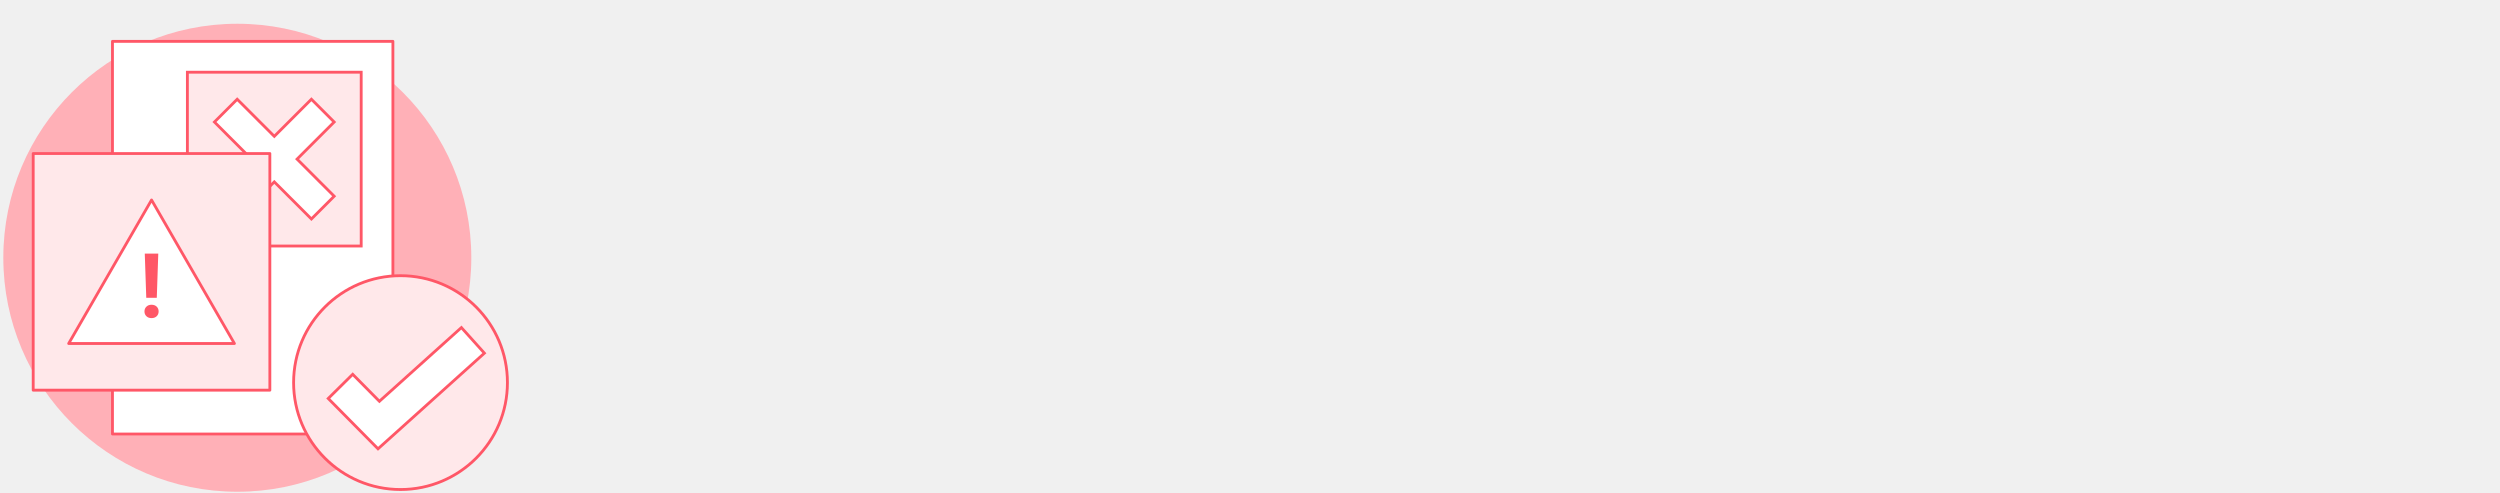
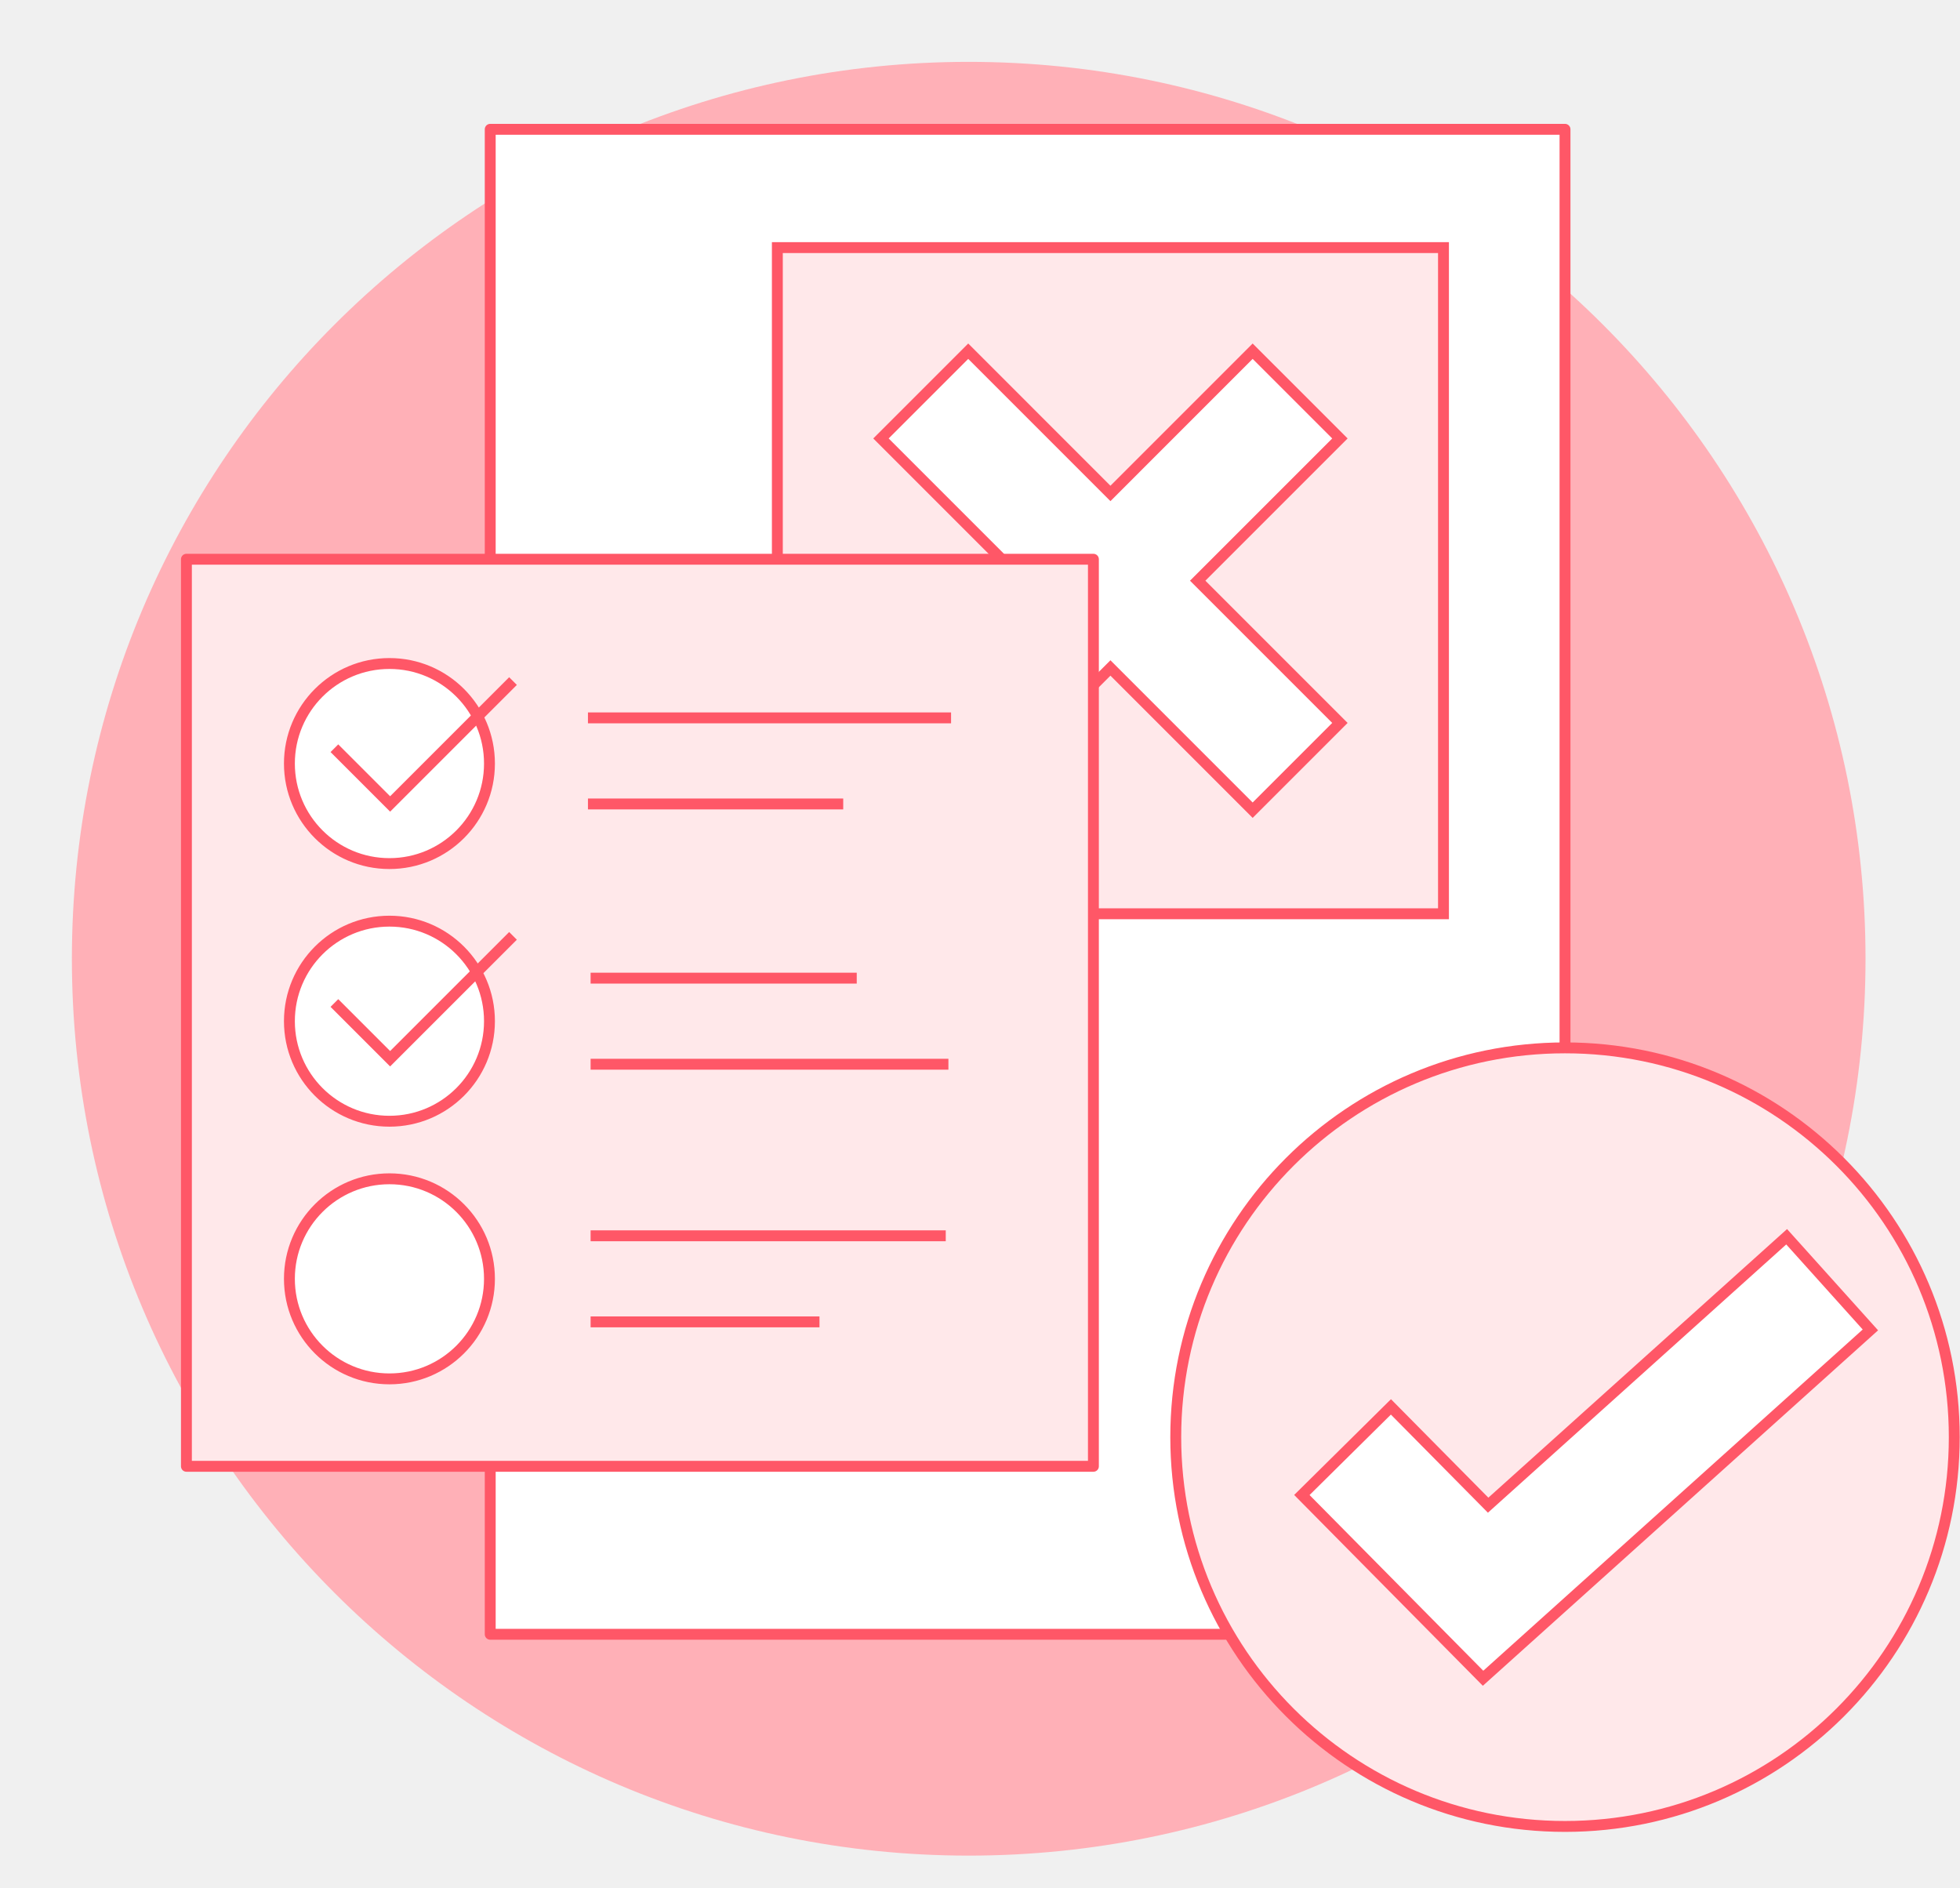
- <svg xmlns="http://www.w3.org/2000/svg" id="Layer_1" viewBox="0 0 660 130">
+ <svg xmlns="http://www.w3.org/2000/svg" id="Layer_1" viewBox="0 0 135.01 130">
  <defs>
    <style>
-       .cls-1, .cls-2, .cls-3, .cls-4 {
+       .cls-1, .cls-2, .cls-3, .cls-4, .cls-5, .cls-6 {
        stroke: #ff5767;
        stroke-width: .75px;
      }

-       .cls-1, .cls-3 {
+       .cls-1, .cls-2, .cls-4 {
        fill: #fff;
      }

-       .cls-1, .cls-4 {
+       .cls-1, .cls-2, .cls-5, .cls-6 {
        stroke-miterlimit: 10;
      }

-       .cls-2, .cls-3 {
+       .cls-2, .cls-3, .cls-4 {
        stroke-linecap: round;
+       }
+ 
+       .cls-3, .cls-4 {
        stroke-linejoin: round;
      }

-       .cls-2, .cls-4 {
+       .cls-3, .cls-5 {
        fill: #ffe8ea;
      }

-       .cls-5 {
-         fill: #ff5767;
+       .cls-6 {
+         fill: none;
      }

-       .cls-6 {
+       .cls-7 {
        fill: #ffb0b7;
      }
    </style>
  </defs>
-   <circle class="cls-6" cx="62.651" cy="68.046" r="61.775" />
-   <rect class="cls-3" x="29.692" y="10.916" width="74.034" height="103.659" />
+   <circle class="cls-7" cx="66.727" cy="66.036" r="61.775" />
+   <rect class="cls-4" x="33.768" y="8.906" width="74.034" height="103.659" />
  <g>
-     <rect class="cls-4" x="49.47" y="19.065" width="45.885" height="45.885" />
-     <polygon class="cls-1" points="88.22 32.211 82.21 26.2 72.413 35.997 62.617 26.2 56.607 32.211 66.403 42.007 56.607 51.804 62.617 57.815 72.413 48.018 82.21 57.815 88.22 51.804 78.424 42.007 88.22 32.211" />
+     <rect class="cls-5" x="53.546" y="17.054" width="45.885" height="45.885" />
+     <polygon class="cls-1" points="92.297 30.2 86.286 24.19 76.49 33.987 66.694 24.19 60.683 30.2 70.479 39.997 60.683 49.794 66.694 55.805 76.49 46.008 86.286 55.805 92.297 49.794 82.5 39.997 92.297 30.2" />
  </g>
  <g>
-     <rect class="cls-2" x="8.765" y="40.53" width="62.476" height="62.476" />
-     <polygon class="cls-3" points="40.009 52.794 18.131 90.687 61.887 90.687 40.009 52.794" />
-     <path class="cls-5" d="M40.003,80.453c.563,0,1.015.166,1.362.498.34.332.513.756.513,1.273,0,.509-.174.93-.513,1.262-.347.332-.799.498-1.362.498-.556,0-1.007-.166-1.347-.498-.347-.332-.517-.752-.517-1.262s.17-.932.517-1.268c.34-.336.791-.504,1.347-.504ZM41.392,78.624h-2.778l-.394-11.68h3.565l-.394,11.68Z" />
+     <rect class="cls-3" x="12.841" y="38.52" width="62.476" height="62.476" />
+     <rect class="cls-2" x="19.935" y="45.701" width="13.781" height="13.781" rx="6.89" ry="6.89" />
+     <rect class="cls-2" x="19.935" y="63.447" width="13.781" height="13.781" rx="6.89" ry="6.89" />
+     <rect class="cls-2" x="19.935" y="81.193" width="13.781" height="13.781" rx="6.89" ry="6.89" />
+     <polyline class="cls-6" points="23.034 51.536 26.873 55.375 35.337 46.911" />
+     <polyline class="cls-6" points="23.034 69.085 26.873 72.924 35.337 64.46" />
+     <line class="cls-6" x1="40.5" y1="49.446" x2="65.512" y2="49.446" />
+     <line class="cls-6" x1="40.5" y1="55.375" x2="58.083" y2="55.375" />
+     <line class="cls-6" x1="40.683" y1="67.373" x2="59.015" y2="67.373" />
+     <line class="cls-6" x1="40.683" y1="73.302" x2="65.329" y2="73.302" />
+     <line class="cls-6" x1="40.683" y1="85.119" x2="65.146" y2="85.119" />
+     <line class="cls-6" x1="40.683" y1="91.048" x2="56.448" y2="91.048" />
  </g>
  <g>
-     <circle class="cls-4" cx="105.736" cy="101.008" r="28.225" />
-     <polygon class="cls-1" points="99.794 118.49 86.655 105.202 93.114 98.815 100.162 105.942 121.808 86.478 127.88 93.234 99.794 118.49" />
+     <circle class="cls-5" cx="107.802" cy="98.988" r="26.813" />
+     <polygon class="cls-1" points="102.157 115.595 89.676 102.972 95.811 96.904 102.507 103.674 123.069 85.185 128.838 91.602 102.157 115.595" />
  </g>
</svg>
